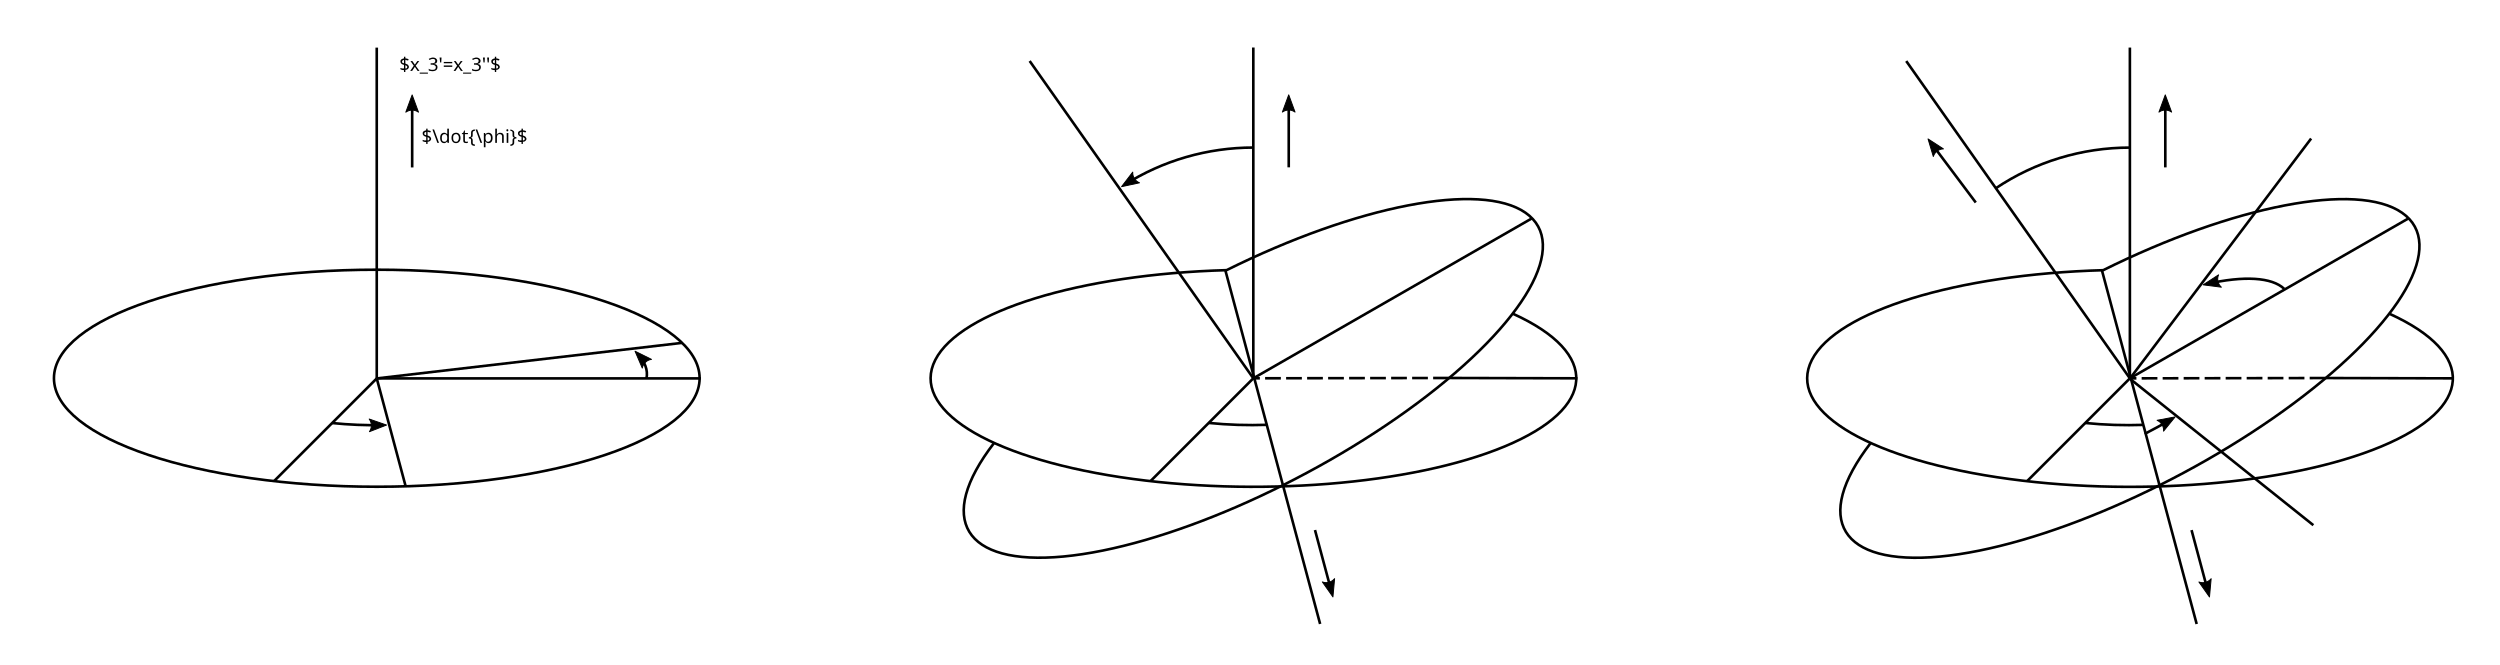
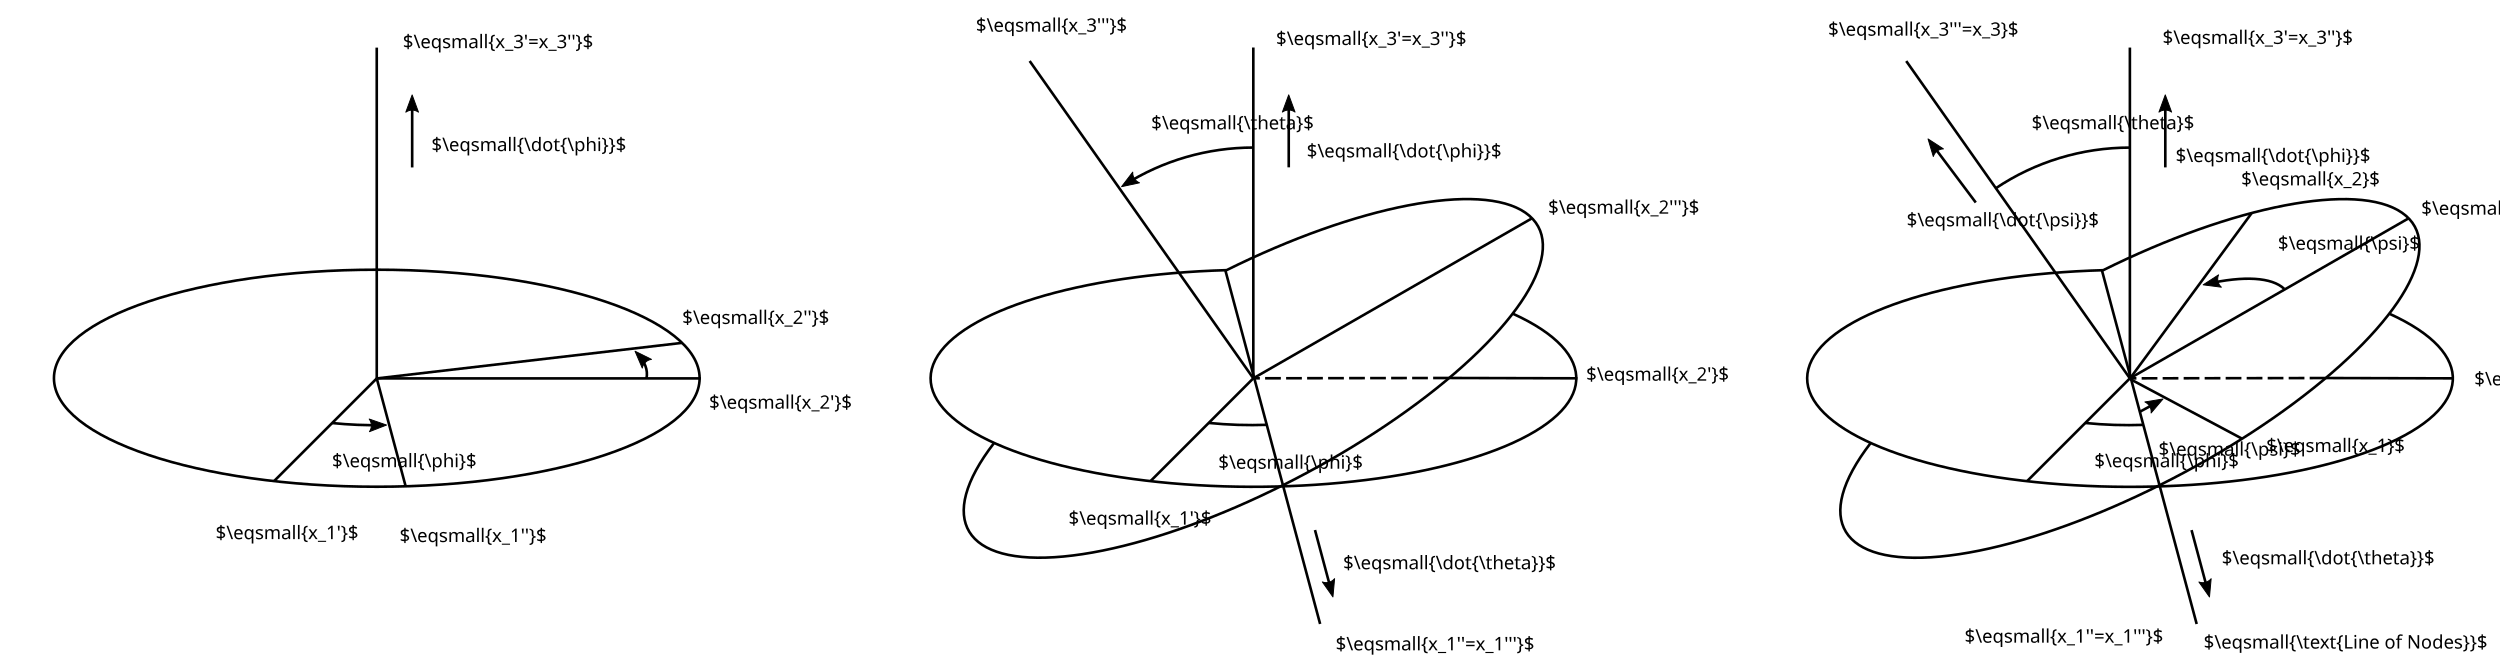
<svg xmlns="http://www.w3.org/2000/svg" id="svg6" version="1.1" viewBox="0 0 142.836 37.948" height="37.948mm" width="142.836mm">
  <defs id="defs2">
    <marker orient="auto" refY="0" refX="0" id="marker2365" style="overflow:visible">
      <path id="path2363" style="fill:#000000;fill-opacity:1;fill-rule:evenodd;stroke:#000000;stroke-width:0.625;stroke-linejoin:round;stroke-opacity:1" d="M 8.719,4.034 -2.207,0.016 8.719,-4.002 c -1.745,2.372 -1.735,5.617 -6e-7,8.035 z" transform="scale(0.6)" />
    </marker>
    <marker orient="auto" refY="0" refX="0" id="marker2317" style="overflow:visible">
      <path id="path2315" style="fill:#000000;fill-opacity:1;fill-rule:evenodd;stroke:#000000;stroke-width:0.625;stroke-linejoin:round;stroke-opacity:1" d="M 8.719,4.034 -2.207,0.016 8.719,-4.002 c -1.745,2.372 -1.735,5.617 -6e-7,8.035 z" transform="scale(0.6)" />
    </marker>
    <marker orient="auto" refY="0" refX="0" id="marker2283" style="overflow:visible">
      <path id="path2281" style="fill:#000000;fill-opacity:1;fill-rule:evenodd;stroke:#000000;stroke-width:0.625;stroke-linejoin:round;stroke-opacity:1" d="M 8.719,4.034 -2.207,0.016 8.719,-4.002 c -1.745,2.372 -1.735,5.617 -6e-7,8.035 z" transform="scale(0.6)" />
    </marker>
    <marker style="overflow:visible" id="marker2025" refX="0" refY="0" orient="auto">
      <path transform="scale(0.6)" d="M 8.719,4.034 -2.207,0.016 8.719,-4.002 c -1.745,2.372 -1.735,5.617 -6e-7,8.035 z" style="fill:#000000;fill-opacity:1;fill-rule:evenodd;stroke:#000000;stroke-width:0.625;stroke-linejoin:round;stroke-opacity:1" id="path2023" />
    </marker>
    <marker style="overflow:visible" id="marker2003" refX="0" refY="0" orient="auto">
      <path transform="scale(0.6)" d="M 8.719,4.034 -2.207,0.016 8.719,-4.002 c -1.745,2.372 -1.735,5.617 -6e-7,8.035 z" style="fill:#000000;fill-opacity:1;fill-rule:evenodd;stroke:#000000;stroke-width:0.625;stroke-linejoin:round;stroke-opacity:1" id="path2001" />
    </marker>
    <marker style="overflow:visible" id="Arrow2Mstart" refX="0" refY="0" orient="auto">
      <path transform="scale(0.6)" d="M 8.719,4.034 -2.207,0.016 8.719,-4.002 c -1.745,2.372 -1.735,5.617 -6e-7,8.035 z" style="fill:#000000;fill-opacity:1;fill-rule:evenodd;stroke:#000000;stroke-width:0.625;stroke-linejoin:round;stroke-opacity:1" id="path1196" />
    </marker>
    <marker orient="auto" refY="0" refX="0" id="marker1961" style="overflow:visible">
      <path id="path1959" d="M 0,0 5,-5 -12.5,0 5,5 Z" style="fill:#000000;fill-opacity:1;fill-rule:evenodd;stroke:#000000;stroke-width:1pt;stroke-opacity:1" transform="matrix(0.4,0,0,0.4,4,0)" />
    </marker>
    <marker style="overflow:visible" id="Arrow1Sstart" refX="0" refY="0" orient="auto">
      <path transform="matrix(0.2,0,0,0.2,1.2,0)" style="fill:#000000;fill-opacity:1;fill-rule:evenodd;stroke:#000000;stroke-width:1pt;stroke-opacity:1" d="M 0,0 5,-5 -12.5,0 5,5 Z" id="path1184" />
    </marker>
    <marker orient="auto" refY="0" refX="0" id="marker1895" style="overflow:visible">
      <path id="path1893" d="M 0,0 5,-5 -12.5,0 5,5 Z" style="fill:#000000;fill-opacity:1;fill-rule:evenodd;stroke:#000000;stroke-width:1pt;stroke-opacity:1" transform="matrix(0.4,0,0,0.4,4,0)" />
    </marker>
    <marker orient="auto" refY="0" refX="0" id="marker1679" style="overflow:visible">
      <path id="path1677" style="fill:#000000;fill-opacity:1;fill-rule:evenodd;stroke:#000000;stroke-width:0.625;stroke-linejoin:round;stroke-opacity:1" d="M 8.719,4.034 -2.207,0.016 8.719,-4.002 c -1.745,2.372 -1.735,5.617 -6e-7,8.035 z" transform="scale(-0.6)" />
    </marker>
    <marker style="overflow:visible" id="marker1623" refX="0" refY="0" orient="auto">
      <path transform="scale(-0.6)" d="M 8.719,4.034 -2.207,0.016 8.719,-4.002 c -1.745,2.372 -1.735,5.617 -6e-7,8.035 z" style="fill:#000000;fill-opacity:1;fill-rule:evenodd;stroke:#000000;stroke-width:0.625;stroke-linejoin:round;stroke-opacity:1" id="path1621" />
    </marker>
    <marker orient="auto" refY="0" refX="0" id="marker1540" style="overflow:visible">
      <path id="path1538" style="fill:#000000;fill-opacity:1;fill-rule:evenodd;stroke:#000000;stroke-width:0.625;stroke-linejoin:round;stroke-opacity:1" d="M 8.719,4.034 -2.207,0.016 8.719,-4.002 c -1.745,2.372 -1.735,5.617 -6e-7,8.035 z" transform="scale(-0.6)" />
    </marker>
    <marker style="overflow:visible" id="Arrow2Mend" refX="0" refY="0" orient="auto">
      <path transform="scale(-0.6)" d="M 8.719,4.034 -2.207,0.016 8.719,-4.002 c -1.745,2.372 -1.735,5.617 -6e-7,8.035 z" style="fill:#000000;fill-opacity:1;fill-rule:evenodd;stroke:#000000;stroke-width:0.625;stroke-linejoin:round;stroke-opacity:1" id="path1199" />
    </marker>
    <marker style="overflow:visible" id="Arrow1Mend" refX="0" refY="0" orient="auto">
      <path transform="matrix(-0.4,0,0,-0.4,-4,0)" style="fill:#000000;fill-opacity:1;fill-rule:evenodd;stroke:#000000;stroke-width:1pt;stroke-opacity:1" d="M 0,0 5,-5 -12.5,0 5,5 Z" id="path1181" />
    </marker>
    <marker orient="auto" refY="0" refX="0" id="Arrow2Mend-3" style="overflow:visible">
      <path id="path1199-8" style="fill:#000000;fill-opacity:1;fill-rule:evenodd;stroke:#000000;stroke-width:0.625;stroke-linejoin:round;stroke-opacity:1" d="M 8.719,4.034 -2.207,0.016 8.719,-4.002 c -1.745,2.372 -1.735,5.617 -6e-7,8.035 z" transform="scale(-0.6)" />
    </marker>
    <marker orient="auto" refY="0" refX="0" id="Arrow2Mend-2" style="overflow:visible">
      <path id="path1199-0" style="fill:#000000;fill-opacity:1;fill-rule:evenodd;stroke:#000000;stroke-width:0.625;stroke-linejoin:round;stroke-opacity:1" d="M 8.719,4.034 -2.207,0.016 8.719,-4.002 c -1.745,2.372 -1.735,5.617 -6e-7,8.035 z" transform="scale(-0.6)" />
    </marker>
    <marker style="overflow:visible" id="marker1540-3" refX="0" refY="0" orient="auto">
      <path transform="scale(-0.6)" d="M 8.719,4.034 -2.207,0.016 8.719,-4.002 c -1.745,2.372 -1.735,5.617 -6e-7,8.035 z" style="fill:#000000;fill-opacity:1;fill-rule:evenodd;stroke:#000000;stroke-width:0.625;stroke-linejoin:round;stroke-opacity:1" id="path1538-7" />
    </marker>
    <marker orient="auto" refY="0" refX="0" id="Arrow1Mstart-7" style="overflow:visible">
      <path id="path1178-1" d="M 0,0 5,-5 -12.5,0 5,5 Z" style="fill:#000000;fill-opacity:1;fill-rule:evenodd;stroke:#000000;stroke-width:1pt;stroke-opacity:1" transform="matrix(0.4,0,0,0.4,4,0)" />
    </marker>
    <marker orient="auto" refY="0" refX="0" id="Arrow1Mstart-2" style="overflow:visible">
      <path id="path1178-2" d="M 0,0 5,-5 -12.5,0 5,5 Z" style="fill:#000000;fill-opacity:1;fill-rule:evenodd;stroke:#000000;stroke-width:1pt;stroke-opacity:1" transform="matrix(0.4,0,0,0.4,4,0)" />
    </marker>
    <marker style="overflow:visible" id="marker2365-1" refX="0" refY="0" orient="auto">
      <path transform="scale(0.6)" d="M 8.719,4.034 -2.207,0.016 8.719,-4.002 c -1.745,2.372 -1.735,5.617 -6e-7,8.035 z" style="fill:#000000;fill-opacity:1;fill-rule:evenodd;stroke:#000000;stroke-width:0.625;stroke-linejoin:round;stroke-opacity:1" id="path2363-4" />
    </marker>
  </defs>
  <g transform="translate(-28.36771,-27.51726)" id="layer1">
    <path id="path148" d="M 49.893,49.137 V 30.238" style="fill:none;stroke:#000000;stroke-width:0.15;stroke-linecap:butt;stroke-linejoin:miter;stroke-miterlimit:4;stroke-dasharray:none;stroke-opacity:1" />
    <path style="fill:none;stroke:#000000;stroke-width:0.15;stroke-linecap:butt;stroke-linejoin:miter;stroke-miterlimit:4;stroke-dasharray:none;stroke-opacity:1" d="M 99.975,49.131 V 30.232" id="path148-0" />
    <path id="path174" d="M 49.893,49.137 H 68.414" style="fill:none;stroke:#000000;stroke-width:0.15;stroke-linecap:butt;stroke-linejoin:miter;stroke-miterlimit:4;stroke-dasharray:none;stroke-opacity:1" />
    <path style="fill:none;stroke:#000000;stroke-width:0.15;stroke-linecap:butt;stroke-linejoin:miter;stroke-miterlimit:4;stroke-dasharray:none;stroke-opacity:1" d="m 111.149,49.113 7.347,0.018" id="path174-9" />
    <path id="path200" d="m 49.893,49.137 -5.857,5.857" style="fill:none;stroke:#000000;stroke-width:0.15;stroke-linecap:butt;stroke-linejoin:miter;stroke-miterlimit:4;stroke-dasharray:none;stroke-opacity:1" />
    <path style="fill:none;stroke:#000000;stroke-width:0.15;stroke-linecap:butt;stroke-linejoin:miter;stroke-miterlimit:4;stroke-dasharray:none;stroke-opacity:1" d="m 99.975,49.131 -5.857,5.857" id="path200-2" />
    <ellipse ry="6.2" rx="18.445" cy="49.127" cx="49.895" id="path226" style="fill:none;stroke:#000000;stroke-width:0.15;stroke-miterlimit:4;stroke-dasharray:none" />
    <path id="path228" d="m 49.893,49.137 1.649,6.156" style="fill:none;stroke:#000000;stroke-width:0.15;stroke-linecap:butt;stroke-linejoin:miter;stroke-miterlimit:4;stroke-dasharray:none;stroke-opacity:1" />
    <path d="m 114.809,45.442 a 18.445,6.2 0 0 1 -0.477,7.584 18.445,6.2 0 0 1 -21.954,1.753 18.445,6.2 0 0 1 -10.572,-6.701 18.445,6.2 0 0 1 16.633,-5.126" style="fill:none;stroke:#000000;stroke-width:0.15;stroke-miterlimit:4;stroke-dasharray:none" id="path226-9" />
    <path style="fill:none;stroke:#000000;stroke-width:0.15;stroke-linecap:butt;stroke-linejoin:miter;stroke-miterlimit:4;stroke-dasharray:none;stroke-opacity:1" d="M 98.375,42.951 103.792,63.167" id="path228-5" />
    <path id="path1098" d="M 49.893,49.137 67.351,47.105" style="fill:none;stroke:#000000;stroke-width:0.15;stroke-linecap:butt;stroke-linejoin:miter;stroke-miterlimit:4;stroke-dasharray:none;stroke-opacity:1" />
    <path d="M 66.715,84.141 A 18.445,6.2 0 0 1 83.378,89.263 18.445,6.2 0 0 1 72.809,95.969 18.445,6.2 0 0 1 50.845,94.212 18.445,6.2 0 0 1 50.396,86.624" transform="rotate(-28)" id="path226-9-4" style="fill:none;stroke:#000000;stroke-width:0.15;stroke-miterlimit:4;stroke-dasharray:none" />
    <path id="path1124" d="M 99.975,49.131 115.895,39.99" style="fill:none;stroke:#000000;stroke-width:0.15;stroke-linecap:butt;stroke-linejoin:miter;stroke-miterlimit:4;stroke-dasharray:none;stroke-opacity:1" />
    <path id="path1126" d="m 111.149,49.113 -11.174,0.018" style="fill:none;stroke:#000000;stroke-width:0.15;stroke-linecap:butt;stroke-linejoin:miter;stroke-miterlimit:4;stroke-dasharray:0.9, 0.3;stroke-dashoffset:0;stroke-opacity:1" />
    <path id="path1128" d="M 99.975,49.131 87.197,31.003" style="fill:none;stroke:#000000;stroke-width:0.15;stroke-linecap:butt;stroke-linejoin:miter;stroke-miterlimit:4;stroke-dasharray:none;stroke-opacity:1" />
    <path id="path148-0-0" d="M 150.057,49.134 V 30.235" style="fill:none;stroke:#000000;stroke-width:0.15;stroke-linecap:butt;stroke-linejoin:miter;stroke-miterlimit:4;stroke-dasharray:none;stroke-opacity:1" />
    <path id="path174-9-2" d="m 161.23,49.116 7.347,0.018" style="fill:none;stroke:#000000;stroke-width:0.15;stroke-linecap:butt;stroke-linejoin:miter;stroke-miterlimit:4;stroke-dasharray:none;stroke-opacity:1" />
    <path id="path200-2-9" d="m 150.057,49.134 -5.857,5.857" style="fill:none;stroke:#000000;stroke-width:0.15;stroke-linecap:butt;stroke-linejoin:miter;stroke-miterlimit:4;stroke-dasharray:none;stroke-opacity:1" />
    <path id="path226-9-3" style="fill:none;stroke:#000000;stroke-width:0.15;stroke-miterlimit:4;stroke-dasharray:none" d="m 164.891,45.445 a 18.445,6.2 0 0 1 -0.477,7.584 18.445,6.2 0 0 1 -21.954,1.753 18.445,6.2 0 0 1 -10.572,-6.701 18.445,6.2 0 0 1 16.633,-5.126" />
    <path id="path228-5-5" d="m 148.457,42.954 5.417,20.216" style="fill:none;stroke:#000000;stroke-width:0.15;stroke-linecap:butt;stroke-linejoin:miter;stroke-miterlimit:4;stroke-dasharray:none;stroke-opacity:1" />
    <path style="fill:none;stroke:#000000;stroke-width:0.15;stroke-miterlimit:4;stroke-dasharray:none" id="path226-9-4-0" transform="rotate(-28)" d="m 110.934,107.656 a 18.445,6.2 0 0 1 16.663,5.121 18.445,6.2 0 0 1 -10.569,6.707 18.445,6.2 0 0 1 -21.964,-1.757 18.445,6.2 0 0 1 -0.448,-7.588" />
    <path style="fill:none;stroke:#000000;stroke-width:0.15;stroke-linecap:butt;stroke-linejoin:miter;stroke-miterlimit:4;stroke-dasharray:none;stroke-opacity:1" d="m 150.057,49.134 15.92,-9.141" id="path1124-7" />
    <path style="fill:none;stroke:#000000;stroke-width:0.15;stroke-linecap:butt;stroke-linejoin:miter;stroke-miterlimit:4;stroke-dasharray:0.9, 0.3;stroke-dashoffset:0;stroke-opacity:1" d="m 161.23,49.116 -11.174,0.018" id="path1126-9" />
    <path style="fill:none;stroke:#000000;stroke-width:0.15;stroke-linecap:butt;stroke-linejoin:miter;stroke-miterlimit:4;stroke-dasharray:none;stroke-opacity:1" d="M 150.057,49.134 137.279,31.006" id="path1128-7" />
-     <path id="path1166" d="m 150.104,49.193 10.435,8.33" style="fill:none;stroke:#000000;stroke-width:0.15;stroke-linecap:butt;stroke-linejoin:miter;stroke-miterlimit:4;stroke-dasharray:none;stroke-opacity:1" />
-     <path id="path1168" d="M 150.082,49.114 160.412,35.433" style="fill:none;stroke:#000000;stroke-width:0.15;stroke-linecap:butt;stroke-linejoin:miter;stroke-miterlimit:4;stroke-dasharray:none;stroke-opacity:1" />
+     <path id="path1166" d="m 150.104,49.193 6.359,3.386" style="fill:none;stroke:#000000;stroke-width:0.15;stroke-linecap:butt;stroke-linejoin:miter;stroke-miterlimit:4;stroke-dasharray:none;stroke-opacity:1" />
+     <path id="path1168" d="m 150.082,49.114 6.922,-9.405" style="fill:none;stroke:#000000;stroke-width:0.15;stroke-linecap:butt;stroke-linejoin:miter;stroke-miterlimit:4;stroke-dasharray:none;stroke-opacity:1" />
    <path id="path1170" d="M 51.917,37.084 V 33.141" style="fill:none;stroke:#000000;stroke-width:0.15;stroke-linecap:butt;stroke-linejoin:miter;stroke-miterlimit:4;stroke-dasharray:none;stroke-opacity:1;marker-end:url(#Arrow2Mend)" />
    <path style="fill:none;stroke:#000000;stroke-width:0.15;stroke-linecap:butt;stroke-linejoin:miter;stroke-miterlimit:4;stroke-dasharray:none;stroke-opacity:1;marker-end:url(#Arrow2Mend-3)" d="M 101.999,37.078 V 33.136" id="path1170-4" />
    <path style="fill:none;stroke:#000000;stroke-width:0.15;stroke-linecap:butt;stroke-linejoin:miter;stroke-miterlimit:4;stroke-dasharray:none;stroke-opacity:1;marker-end:url(#Arrow2Mend-2)" d="M 152.081,37.081 V 33.138" id="path1170-48" />
    <path id="path1536" d="m 103.499,57.801 0.972,3.629" style="fill:none;stroke:#000000;stroke-width:0.15;stroke-linecap:butt;stroke-linejoin:miter;stroke-miterlimit:4;stroke-dasharray:none;stroke-opacity:1;marker-end:url(#marker1540)" />
    <path style="fill:none;stroke:#000000;stroke-width:0.15;stroke-linecap:butt;stroke-linejoin:miter;stroke-miterlimit:4;stroke-dasharray:none;stroke-opacity:1;marker-end:url(#marker1540-3)" d="m 153.58,57.804 0.972,3.629" id="path1536-2" />
    <path id="path1619" d="m 141.252,39.088 -2.606,-3.475" style="fill:none;stroke:#000000;stroke-width:0.15;stroke-linecap:butt;stroke-linejoin:miter;stroke-miterlimit:4;stroke-dasharray:none;stroke-opacity:1;marker-end:url(#marker1623)" />
    <path d="M 50.253,51.807 A 8.429,2.833 0 0 1 47.347,51.687" style="fill:none;stroke:#000000;stroke-width:0.15;stroke-miterlimit:4;stroke-dasharray:none;marker-start:url(#marker2003)" id="path226-97" />
    <path id="path226-97-0" style="fill:none;stroke:#000000;stroke-width:0.15;stroke-miterlimit:4;stroke-dasharray:none" d="M 100.775,51.789 A 8.429,2.833 0 0 1 97.429,51.681" />
    <path id="path226-97-8" style="fill:none;stroke:#000000;stroke-width:0.15;stroke-miterlimit:4;stroke-dasharray:none" d="m 150.856,51.792 a 8.429,2.833 0 0 1 -3.345,-0.108" />
    <path d="m 64.789,47.727 a 15.856,4.494 0 0 1 0.517,1.406" id="path1891" style="fill:none;stroke:#000000;stroke-width:0.15;stroke-miterlimit:4;stroke-dasharray:none;stroke-dashoffset:0;marker-start:url(#Arrow2Mstart)" />
    <path d="m 92.615,38.075 a 13.513,13.183 0 0 1 7.36,-2.127" id="path2239" style="fill:none;stroke:#000000;stroke-width:0.15;stroke-miterlimit:4;stroke-dasharray:none;stroke-dashoffset:0;marker-start:url(#marker2365)" />
    <path d="m 115.824,111.129 a 10.392,3.493 0 0 1 3.787,2.325" transform="rotate(-28)" id="path226-9-4-0-2" style="fill:none;stroke:#000000;stroke-width:0.15;stroke-miterlimit:4;stroke-dasharray:none;marker-start:url(#marker2283)" />
-     <path d="m 110.474,117 a 9.453,3.178 0 0 1 -1.793,0.03" transform="rotate(-28)" id="path226-9-4-0-0" style="fill:none;stroke:#000000;stroke-width:0.15;stroke-miterlimit:4;stroke-dasharray:none;marker-start:url(#marker2317)" />
+     <path d="m 110.343,115.766 a 9.453,1.927 0 0 1 -1.333,0.016" transform="rotate(-28)" id="path226-9-4-0-0" style="fill:none;stroke:#000000;stroke-width:0.15;stroke-miterlimit:4;stroke-dasharray:none;marker-start:url(#marker2317)" />
    <path style="fill:none;stroke:#000000;stroke-width:0.15;stroke-miterlimit:4;stroke-dasharray:none;stroke-dashoffset:0" id="path2239-2" d="m 142.383,38.282 a 13.513,13.183 0 0 1 7.673,-2.332" />
-     <text id="text2450" y="35.68" x="52.452" style="font-size:1.058px;line-height:1.25;font-family:sans-serif;stroke-width:0.265" xml:space="preserve">
-       <tspan y="35.68" x="52.452" style="font-size:1.058px;stroke-width:0.265" id="tspan2448">$\dot{\phi}$</tspan>
-     </text>
-     <text id="text2454" y="31.571" x="51.182" style="font-size:1.764px;line-height:1.25;font-family:sans-serif;stroke-width:0.265" xml:space="preserve">
-       <tspan y="31.571" x="51.182" style="font-size:1.058px;stroke-width:0.265" id="tspan2452">$x_3'=x_3''$</tspan>
+     <text id="text2450" y="36.148" x="53.02" style="font-size:1.058px;line-height:1.25;font-family:sans-serif;stroke-width:0.265" xml:space="preserve">
+       <tspan y="36.148" x="53.02" style="font-size:1.058px;stroke-width:0.265" id="tspan2448">$\eqsmall{\dot{\phi}}$</tspan>
+     </text>
+     <text id="text2454" y="30.268" x="51.383" style="font-size:1.764px;line-height:1.25;font-family:sans-serif;stroke-width:0.265" xml:space="preserve">
+       <tspan y="30.268" x="51.383" style="font-size:1.058px;stroke-width:0.265" id="tspan2452">$\eqsmall{x_3'=x_3''}$</tspan>
+     </text>
+     <text xml:space="preserve" style="font-size:1.058px;line-height:1.25;font-family:sans-serif;stroke-width:0.265" x="68.882" y="50.87" id="text2450-5">
+       <tspan id="tspan2448-6" style="font-size:1.058px;stroke-width:0.265" x="68.882" y="50.87">$\eqsmall{x_2'}$</tspan>
+     </text>
+     <text id="text2450-5-2" y="54.211" x="47.335" style="font-size:1.058px;line-height:1.25;font-family:sans-serif;stroke-width:0.265" xml:space="preserve">
+       <tspan y="54.211" x="47.335" style="font-size:1.058px;stroke-width:0.265" id="tspan2448-6-6">$\eqsmall{\phi}$</tspan>
+     </text>
+     <text xml:space="preserve" style="font-size:1.058px;line-height:1.25;font-family:sans-serif;stroke-width:0.265" x="40.687" y="58.32" id="text2450-5-2-0">
+       <tspan id="tspan2448-6-6-2" style="font-size:1.058px;stroke-width:0.265" x="40.687" y="58.32">$\eqsmall{x_1'}$</tspan>
+     </text>
+     <text id="text2450-5-2-0-6" y="58.487" x="51.199" style="font-size:1.058px;line-height:1.25;font-family:sans-serif;stroke-width:0.265" xml:space="preserve">
+       <tspan y="58.487" x="51.199" style="font-size:1.058px;stroke-width:0.265" id="tspan2448-6-6-2-1">$\eqsmall{x_1''}$</tspan>
+     </text>
+     <text id="text2450-5-0" y="46.026" x="67.347" style="font-size:1.058px;line-height:1.25;font-family:sans-serif;stroke-width:0.265" xml:space="preserve">
+       <tspan y="46.026" x="67.347" style="font-size:1.058px;stroke-width:0.265" id="tspan2448-6-9">$\eqsmall{x_2''}$</tspan>
+     </text>
+     <text xml:space="preserve" style="font-size:1.058px;line-height:1.25;font-family:sans-serif;stroke-width:0.265" x="84.126" y="29.33" id="text2450-5-0-1">
+       <tspan id="tspan2448-6-9-8" style="font-size:1.058px;stroke-width:0.265" x="84.126" y="29.33">$\eqsmall{x_3'''}$</tspan>
+     </text>
+     <text xml:space="preserve" style="font-size:1.058px;line-height:1.25;font-family:sans-serif;stroke-width:0.265" x="94.142" y="34.905" id="text2450-5-0-7">
+       <tspan id="tspan2448-6-9-2" style="font-size:1.058px;stroke-width:0.265" x="94.142" y="34.905">$\eqsmall{\theta}$</tspan>
+     </text>
+     <text xml:space="preserve" style="font-size:1.764px;line-height:1.25;font-family:sans-serif;stroke-width:0.265" x="101.273" y="30.086" id="text2454-0">
+       <tspan id="tspan2452-0" style="font-size:1.058px;stroke-width:0.265" x="101.273" y="30.086">$\eqsmall{x_3'=x_3''}$</tspan>
+     </text>
+     <text id="text2450-5-0-1-2" y="60.04" x="105.104" style="font-size:1.058px;line-height:1.25;font-family:sans-serif;stroke-width:0.265" xml:space="preserve">
+       <tspan y="60.04" x="105.104" style="font-size:1.058px;stroke-width:0.265" id="tspan2448-6-9-8-8">$\eqsmall{\dot{\theta}}$</tspan>
+     </text>
+     <text id="text2450-5-0-1-8" y="49.268" x="118.994" style="font-size:1.058px;line-height:1.25;font-family:sans-serif;stroke-width:0.265" xml:space="preserve">
+       <tspan y="49.268" x="118.994" style="font-size:1.058px;stroke-width:0.265" id="tspan2448-6-9-8-2">$\eqsmall{x_2'}$</tspan>
+     </text>
+     <text id="text2450-5-0-1-9" y="39.724" x="116.821" style="font-size:1.058px;line-height:1.25;font-family:sans-serif;stroke-width:0.265" xml:space="preserve">
+       <tspan y="39.724" x="116.821" style="font-size:1.058px;stroke-width:0.265" id="tspan2448-6-9-8-1">$\eqsmall{x_2'''}$</tspan>
+     </text>
+     <text id="text2450-5-0-1-3" y="57.489" x="89.418" style="font-size:1.058px;line-height:1.25;font-family:sans-serif;stroke-width:0.265" xml:space="preserve">
+       <tspan y="57.489" x="89.418" style="font-size:1.058px;stroke-width:0.265" id="tspan2448-6-9-8-4">$\eqsmall{x_1'}$</tspan>
+     </text>
+     <text xml:space="preserve" style="font-size:1.058px;line-height:1.25;font-family:sans-serif;stroke-width:0.265" x="104.678" y="64.671" id="text2450-5-0-1-2-4">
+       <tspan id="tspan2448-6-9-8-8-8" style="font-size:1.058px;stroke-width:0.265" x="104.678" y="64.671">$\eqsmall{x_1''=x_1'''}$</tspan>
+     </text>
+     <text xml:space="preserve" style="font-size:1.058px;line-height:1.25;font-family:sans-serif;stroke-width:0.265" x="97.978" y="54.3" id="text2450-5-2-4">
+       <tspan id="tspan2448-6-6-8" style="font-size:1.058px;stroke-width:0.265" x="97.978" y="54.3">$\eqsmall{\phi}$</tspan>
+     </text>
+     <text id="text2450-9-3" y="36.772" x="152.671" style="font-size:1.058px;line-height:1.25;font-family:sans-serif;stroke-width:0.265" xml:space="preserve">
+       <tspan y="36.772" x="152.671" style="font-size:1.058px;stroke-width:0.265" id="tspan2448-5-0">$\eqsmall{\dot{\phi}}$</tspan>
+     </text>
+     <text xml:space="preserve" style="font-size:1.058px;line-height:1.25;font-family:sans-serif;stroke-width:0.265" x="169.733" y="49.534" id="text2450-5-0-1-8-1">
+       <tspan id="tspan2448-6-9-8-2-5" style="font-size:1.058px;stroke-width:0.265" x="169.733" y="49.534">$\eqsmall{x_2'}$</tspan>
+     </text>
+     <text xml:space="preserve" style="font-size:1.058px;line-height:1.25;font-family:sans-serif;stroke-width:0.265" x="166.708" y="39.778" id="text2450-5-0-1-9-9">
+       <tspan id="tspan2448-6-9-8-1-9" style="font-size:1.058px;stroke-width:0.265" x="166.708" y="39.778">$\eqsmall{x_2'''}$</tspan>
+     </text>
+     <text id="text2450-5-0-1-9-9-2" y="38.108" x="156.418" style="font-size:1.058px;line-height:1.25;font-family:sans-serif;stroke-width:0.265" xml:space="preserve">
+       <tspan y="38.108" x="156.418" style="font-size:1.058px;stroke-width:0.265" id="tspan2448-6-9-8-1-9-3">$\eqsmall{x_2}$</tspan>
+     </text>
+     <text xml:space="preserve" style="font-size:1.058px;line-height:1.25;font-family:sans-serif;stroke-width:0.265" x="158.517" y="41.783" id="text2450-5-0-1-9-9-2-8">
+       <tspan id="tspan2448-6-9-8-1-9-3-7" style="font-size:1.058px;stroke-width:0.265" x="158.517" y="41.783">$\eqsmall{\psi}$</tspan>
+     </text>
+     <text id="text2450-5-0-1-9-9-2-8-3" y="53.543" x="151.696" style="font-size:1.058px;line-height:1.25;font-family:sans-serif;stroke-width:0.265" xml:space="preserve">
+       <tspan y="53.543" x="151.696" style="font-size:1.058px;stroke-width:0.265" id="tspan2448-6-9-8-1-9-3-7-6">$\eqsmall{\psi}$</tspan>
+     </text>
+     <text id="text2450-5-0-7-3" y="34.901" x="144.447" style="font-size:1.058px;line-height:1.25;font-family:sans-serif;stroke-width:0.265" xml:space="preserve">
+       <tspan y="34.901" x="144.447" style="font-size:1.058px;stroke-width:0.265" id="tspan2448-6-9-2-4">$\eqsmall{\theta}$</tspan>
+     </text>
+     <text id="text2450-5-2-4-5" y="54.211" x="148.029" style="font-size:1.058px;line-height:1.25;font-family:sans-serif;stroke-width:0.265" xml:space="preserve">
+       <tspan y="54.211" x="148.029" style="font-size:1.058px;stroke-width:0.265" id="tspan2448-6-6-8-1">$\eqsmall{\phi}$</tspan>
+     </text>
+     <text xml:space="preserve" style="font-size:1.058px;line-height:1.25;font-family:sans-serif;stroke-width:0.265" x="155.303" y="59.757" id="text2450-5-0-1-2-8">
+       <tspan id="tspan2448-6-9-8-8-9" style="font-size:1.058px;stroke-width:0.265" x="155.303" y="59.757">$\eqsmall{\dot{\theta}}$</tspan>
+     </text>
+     <text id="text2450-5-0-1-2-4-0" y="64.233" x="140.615" style="font-size:1.058px;line-height:1.25;font-family:sans-serif;stroke-width:0.265" xml:space="preserve">
+       <tspan y="64.233" x="140.615" style="font-size:1.058px;stroke-width:0.265" id="tspan2448-6-9-8-8-8-8">$\eqsmall{x_1''=x_1'''}$</tspan>
+     </text>
+     <text id="text2454-0-0" y="30.023" x="151.925" style="font-size:1.764px;line-height:1.25;font-family:sans-serif;stroke-width:0.265" xml:space="preserve">
+       <tspan y="30.023" x="151.925" style="font-size:1.058px;stroke-width:0.265" id="tspan2452-0-3">$\eqsmall{x_3'=x_3''}$</tspan>
+     </text>
+     <text xml:space="preserve" style="font-size:1.058px;line-height:1.25;font-family:sans-serif;stroke-width:0.265" x="103.026" y="36.504" id="text2450-9-3-5">
+       <tspan id="tspan2448-5-0-7" style="font-size:1.058px;stroke-width:0.265" x="103.026" y="36.504">$\eqsmall{\dot{\phi}}$</tspan>
+     </text>
+     <text xml:space="preserve" style="font-size:1.764px;line-height:1.25;font-family:sans-serif;stroke-width:0.265" x="132.815" y="29.555" id="text2454-0-0-6">
+       <tspan id="tspan2452-0-3-9" style="font-size:1.058px;stroke-width:0.265" x="132.815" y="29.555">$\eqsmall{x_3'''=x_3}$</tspan>
+     </text>
+     <text xml:space="preserve" style="font-size:1.058px;line-height:1.25;font-family:sans-serif;stroke-width:0.265" x="137.303" y="40.447" id="text2450-9-3-56">
+       <tspan id="tspan2448-5-0-8" style="font-size:1.058px;stroke-width:0.265" x="137.303" y="40.447">$\eqsmall{\dot{\psi}}$</tspan>
+     </text>
+     <text xml:space="preserve" style="font-size:1.058px;line-height:1.25;font-family:sans-serif;stroke-width:0.265" x="154.275" y="64.568" id="text2450-9-3-0">
+       <tspan dx="0 0 0 0 0 0 0 0 0 0 0 0 0 0 0 0 0 0 0 0 0 0 0 0 0 0 0 0 0 -0.067" id="tspan2448-5-0-88" style="font-size:1.058px;stroke-width:0.265" x="154.275" y="64.568">$\eqsmall{\text{Line of Nodes}}$</tspan>
+     </text>
+     <text xml:space="preserve" style="font-size:1.058px;line-height:1.25;font-family:sans-serif;stroke-width:0.265" x="157.849" y="53.342" id="text2450-5-0-1-9-9-2-0">
+       <tspan id="tspan2448-6-9-8-1-9-3-3" style="font-size:1.058px;stroke-width:0.265" x="157.849" y="53.342">$\eqsmall{x_1}$</tspan>
    </text>
  </g>
  <g style="display:none" transform="translate(-28.36771,-27.51726)" id="layer2">
    <rect style="fill:none;stroke:#000000;stroke-width:0.15;stroke-miterlimit:4;stroke-dasharray:none;stroke-dashoffset:0" id="rect2456" width="142.686" height="37.798" x="28.443" y="27.592" />
  </g>
</svg>
